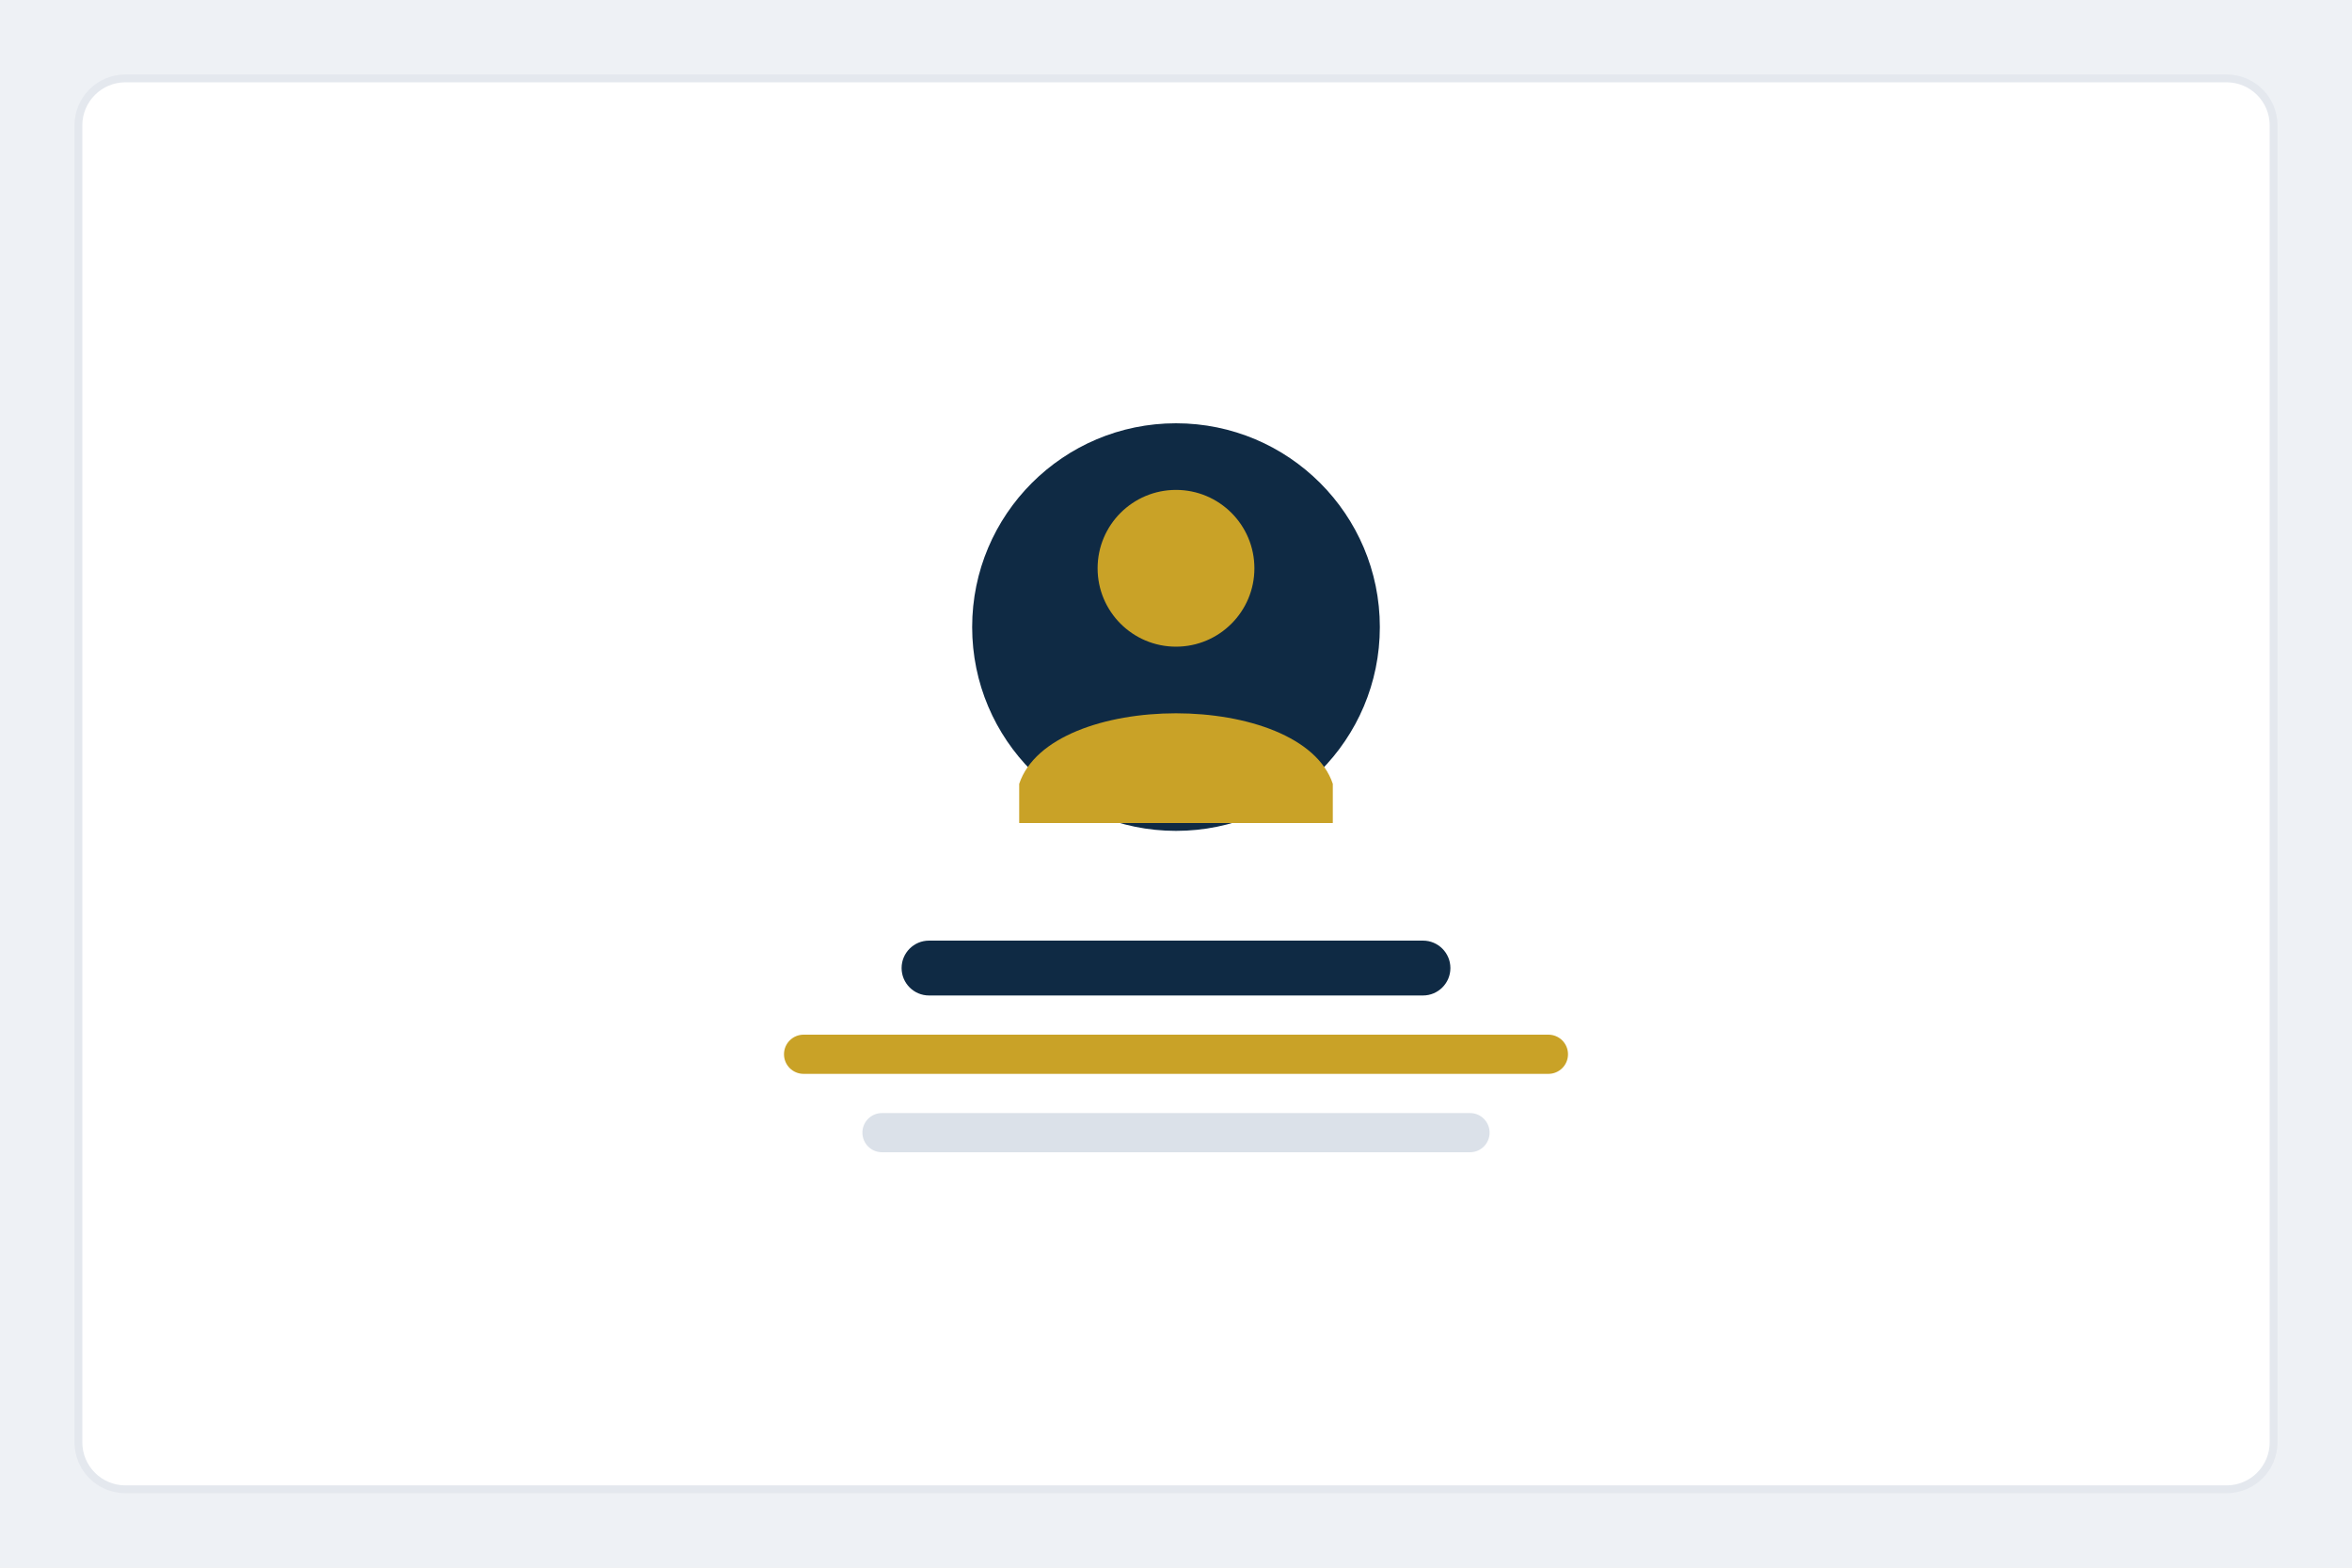
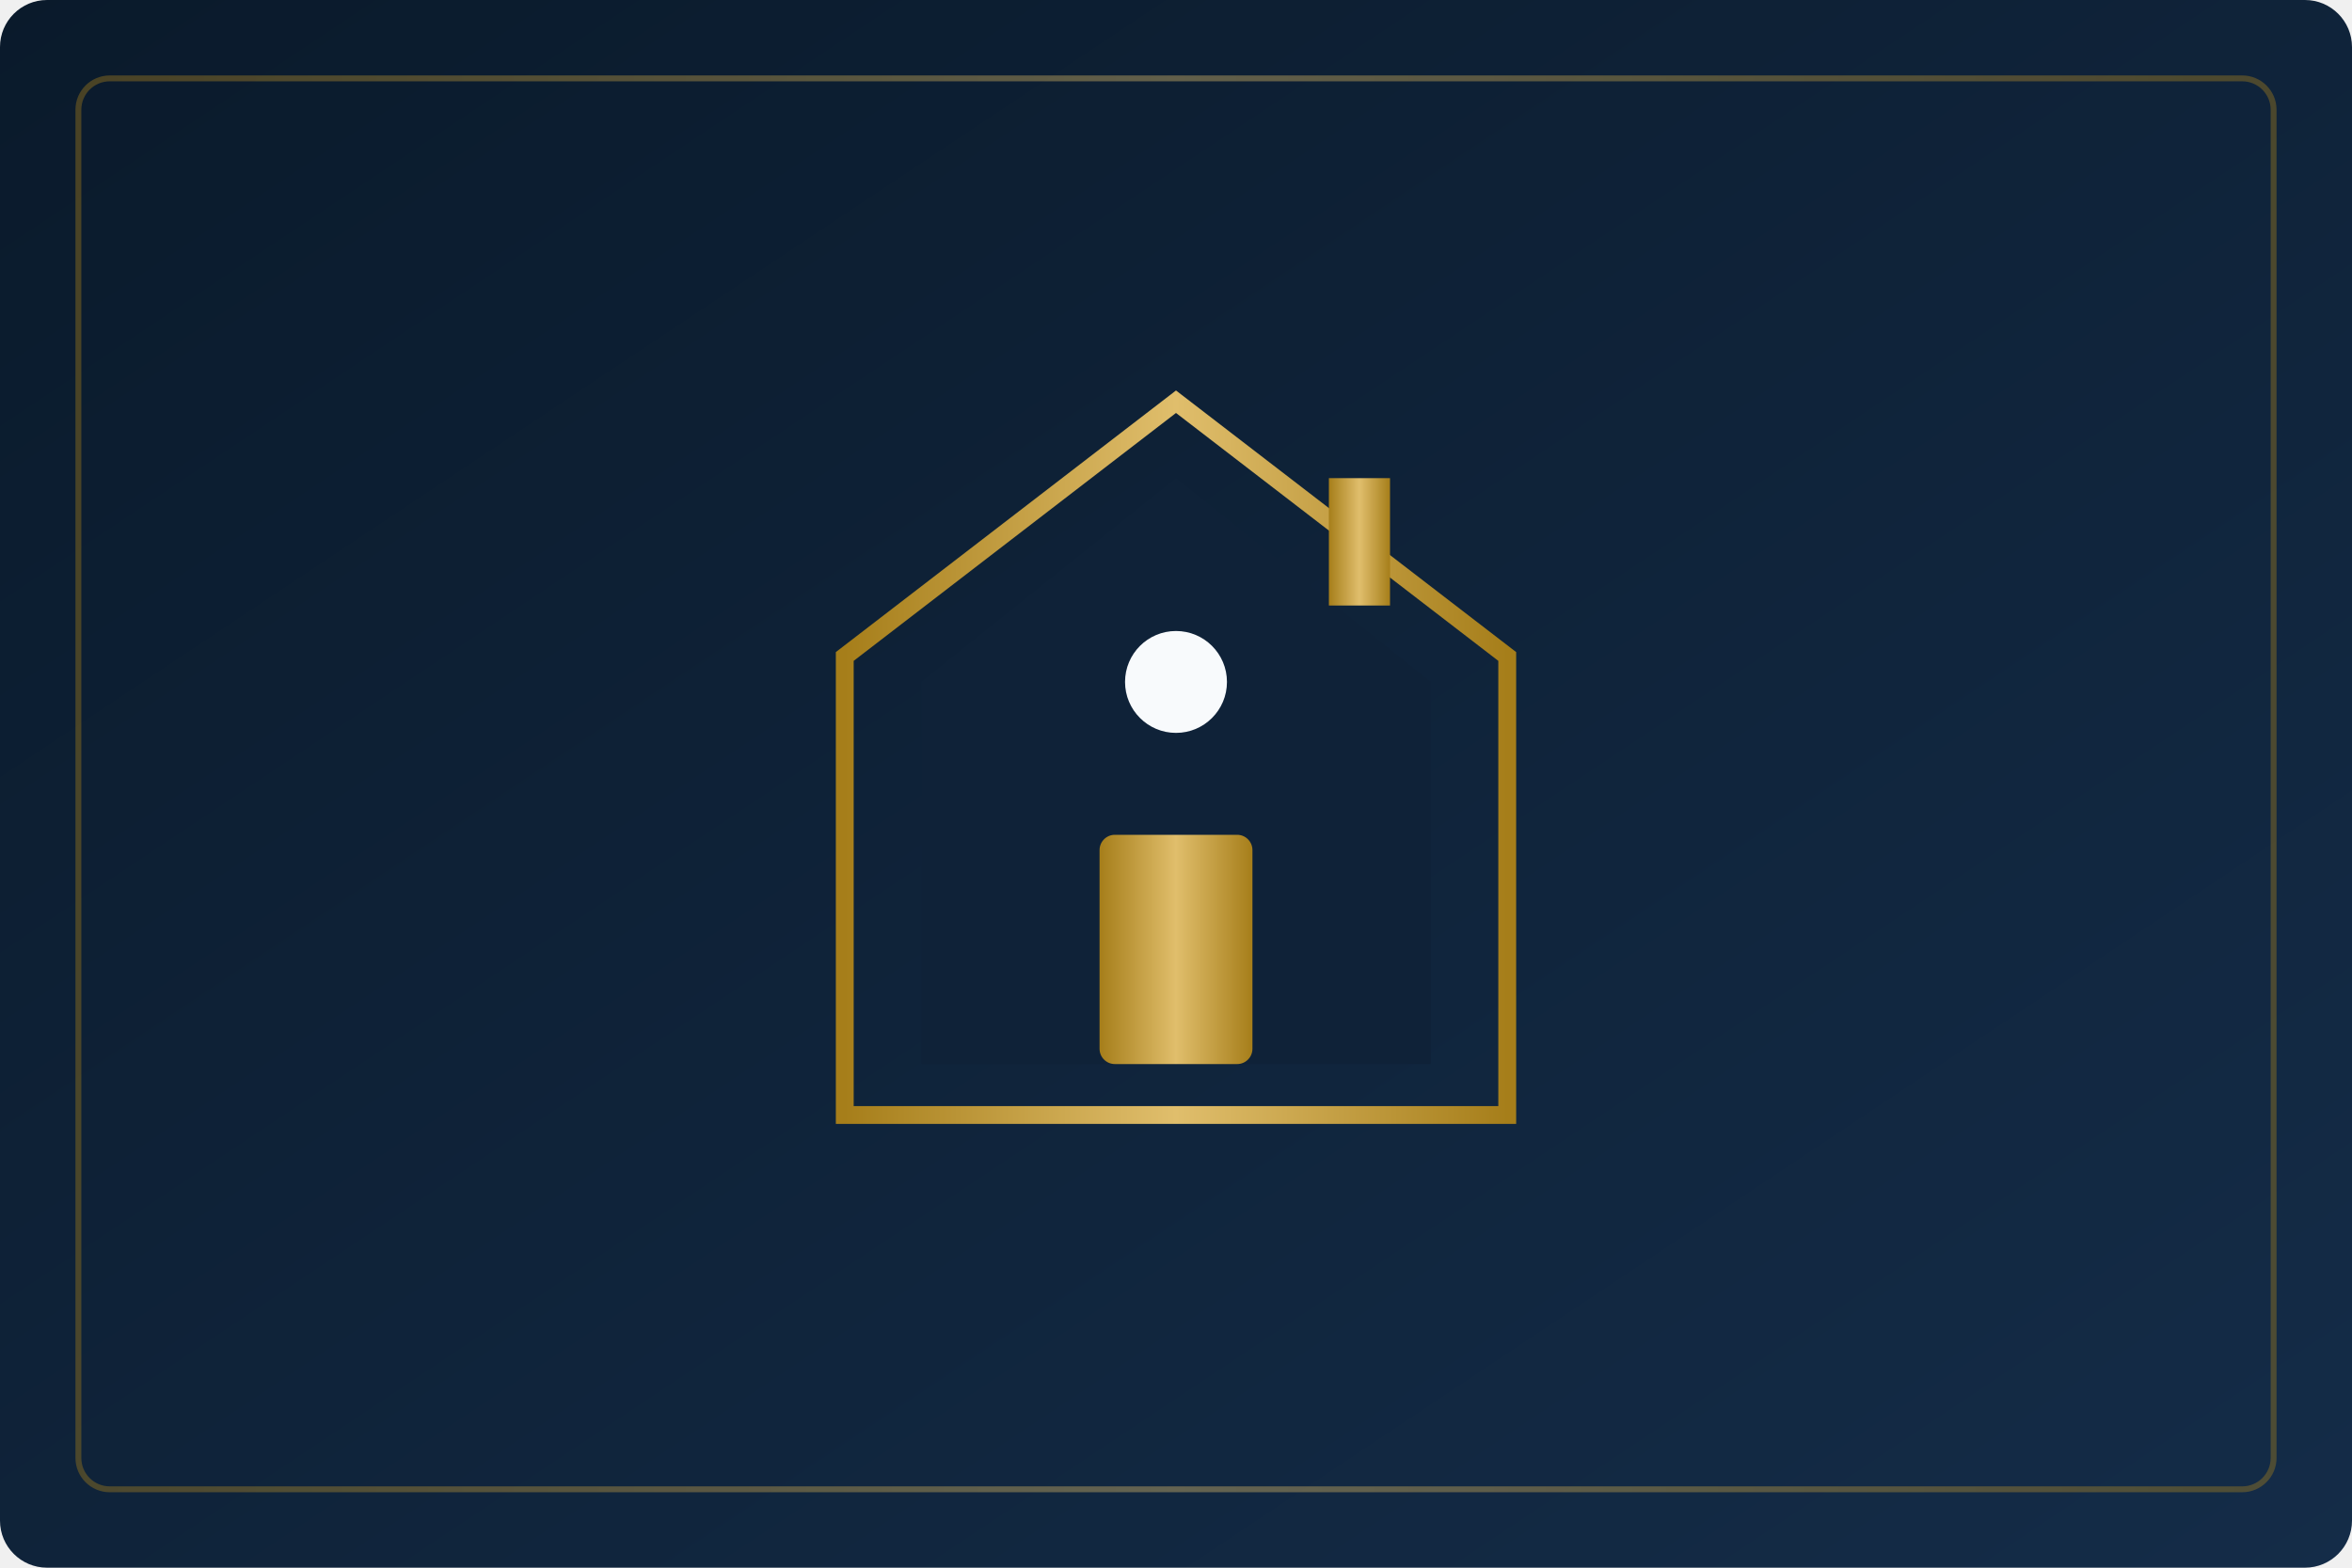
- <svg xmlns="http://www.w3.org/2000/svg" width="600" height="400" viewBox="0 0 600 400">
-   <rect width="600" height="400" fill="#eef1f5" />
-   <rect x="20" y="20" width="560" height="360" rx="12" fill="#ffffff" stroke="#e4e8ee" stroke-width="2" />
-   <circle cx="300" cy="160" r="52" fill="#0f2a44" />
-   <circle cx="300" cy="145" r="20" fill="#c9a227" />
-   <path d="M260 200c8-24 72-24 80 0v10H260z" fill="#c9a227" />
-   <rect x="230" y="240" width="140" height="14" rx="7" fill="#0f2a44" />
-   <rect x="200" y="264" width="200" height="10" rx="5" fill="#c9a227" />
-   <rect x="220" y="284" width="160" height="10" rx="5" fill="#dbe1e9" />
+ <svg xmlns="http://www.w3.org/2000/svg" viewBox="0 0 600 400" width="600" height="400">
+   <defs>
+     <linearGradient id="gProp" x1="0%" y1="0%" x2="100%" y2="100%">
+       <stop offset="0%" stop-color="#0a1a2b" />
+       <stop offset="100%" stop-color="#142c48" />
+     </linearGradient>
+     <linearGradient id="goldG" x1="0%" y1="0%" x2="100%" y2="0%">
+       <stop offset="0%" stop-color="#a67e1a" />
+       <stop offset="50%" stop-color="#e0be6c" />
+       <stop offset="100%" stop-color="#a67e1a" />
+     </linearGradient>
+   </defs>
+   <rect width="600" height="400" rx="12" fill="url(#gProp)" />
+   <rect x="20" y="20" width="560" height="360" rx="8" fill="none" stroke="url(#goldG)" stroke-width="1.5" opacity="0.4" />
+   <g transform="translate(300, 200) scale(1.3)">
+     <polygon points="0,-75 65,-25 65,65 -65,65 -65,-25" fill="none" stroke="url(#goldG)" stroke-width="3.5" />
+     <polygon points="0,-60 50,-20 50,55 -50,55 -50,-20" fill="#0f2238" />
+     <rect x="30" y="-60" width="12" height="25" fill="url(#goldG)" />
+     <rect x="-15" y="10" width="30" height="45" rx="3" fill="url(#goldG)" />
+     <circle cx="0" cy="-20" r="10" fill="#f8fafc" />
+   </g>
</svg>
